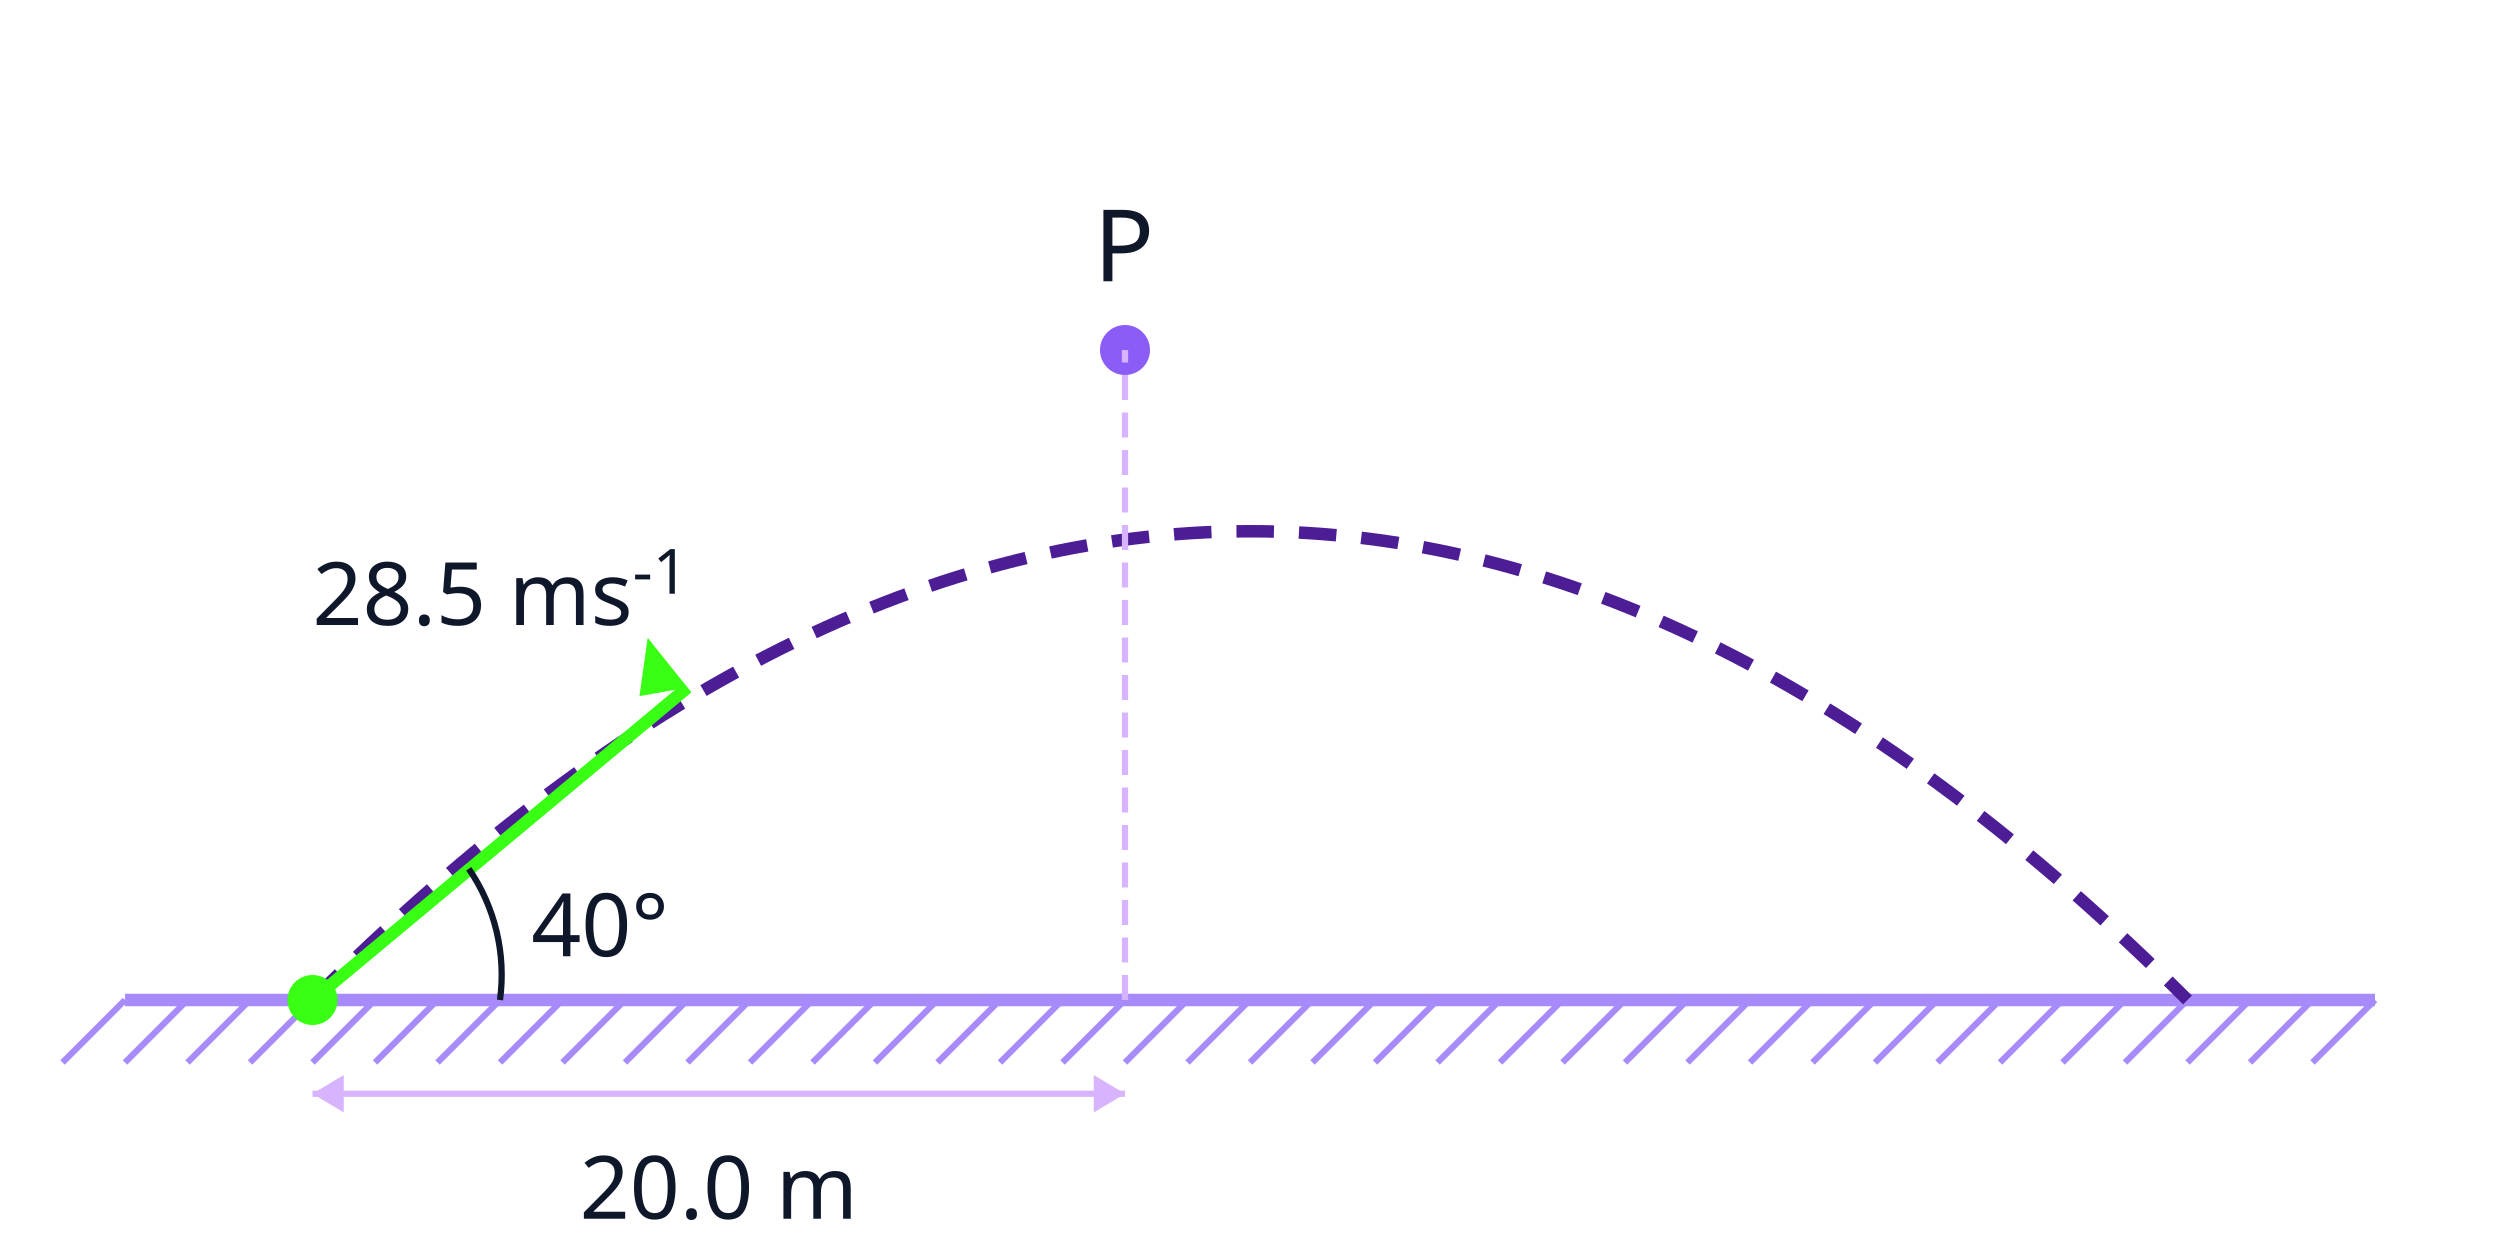
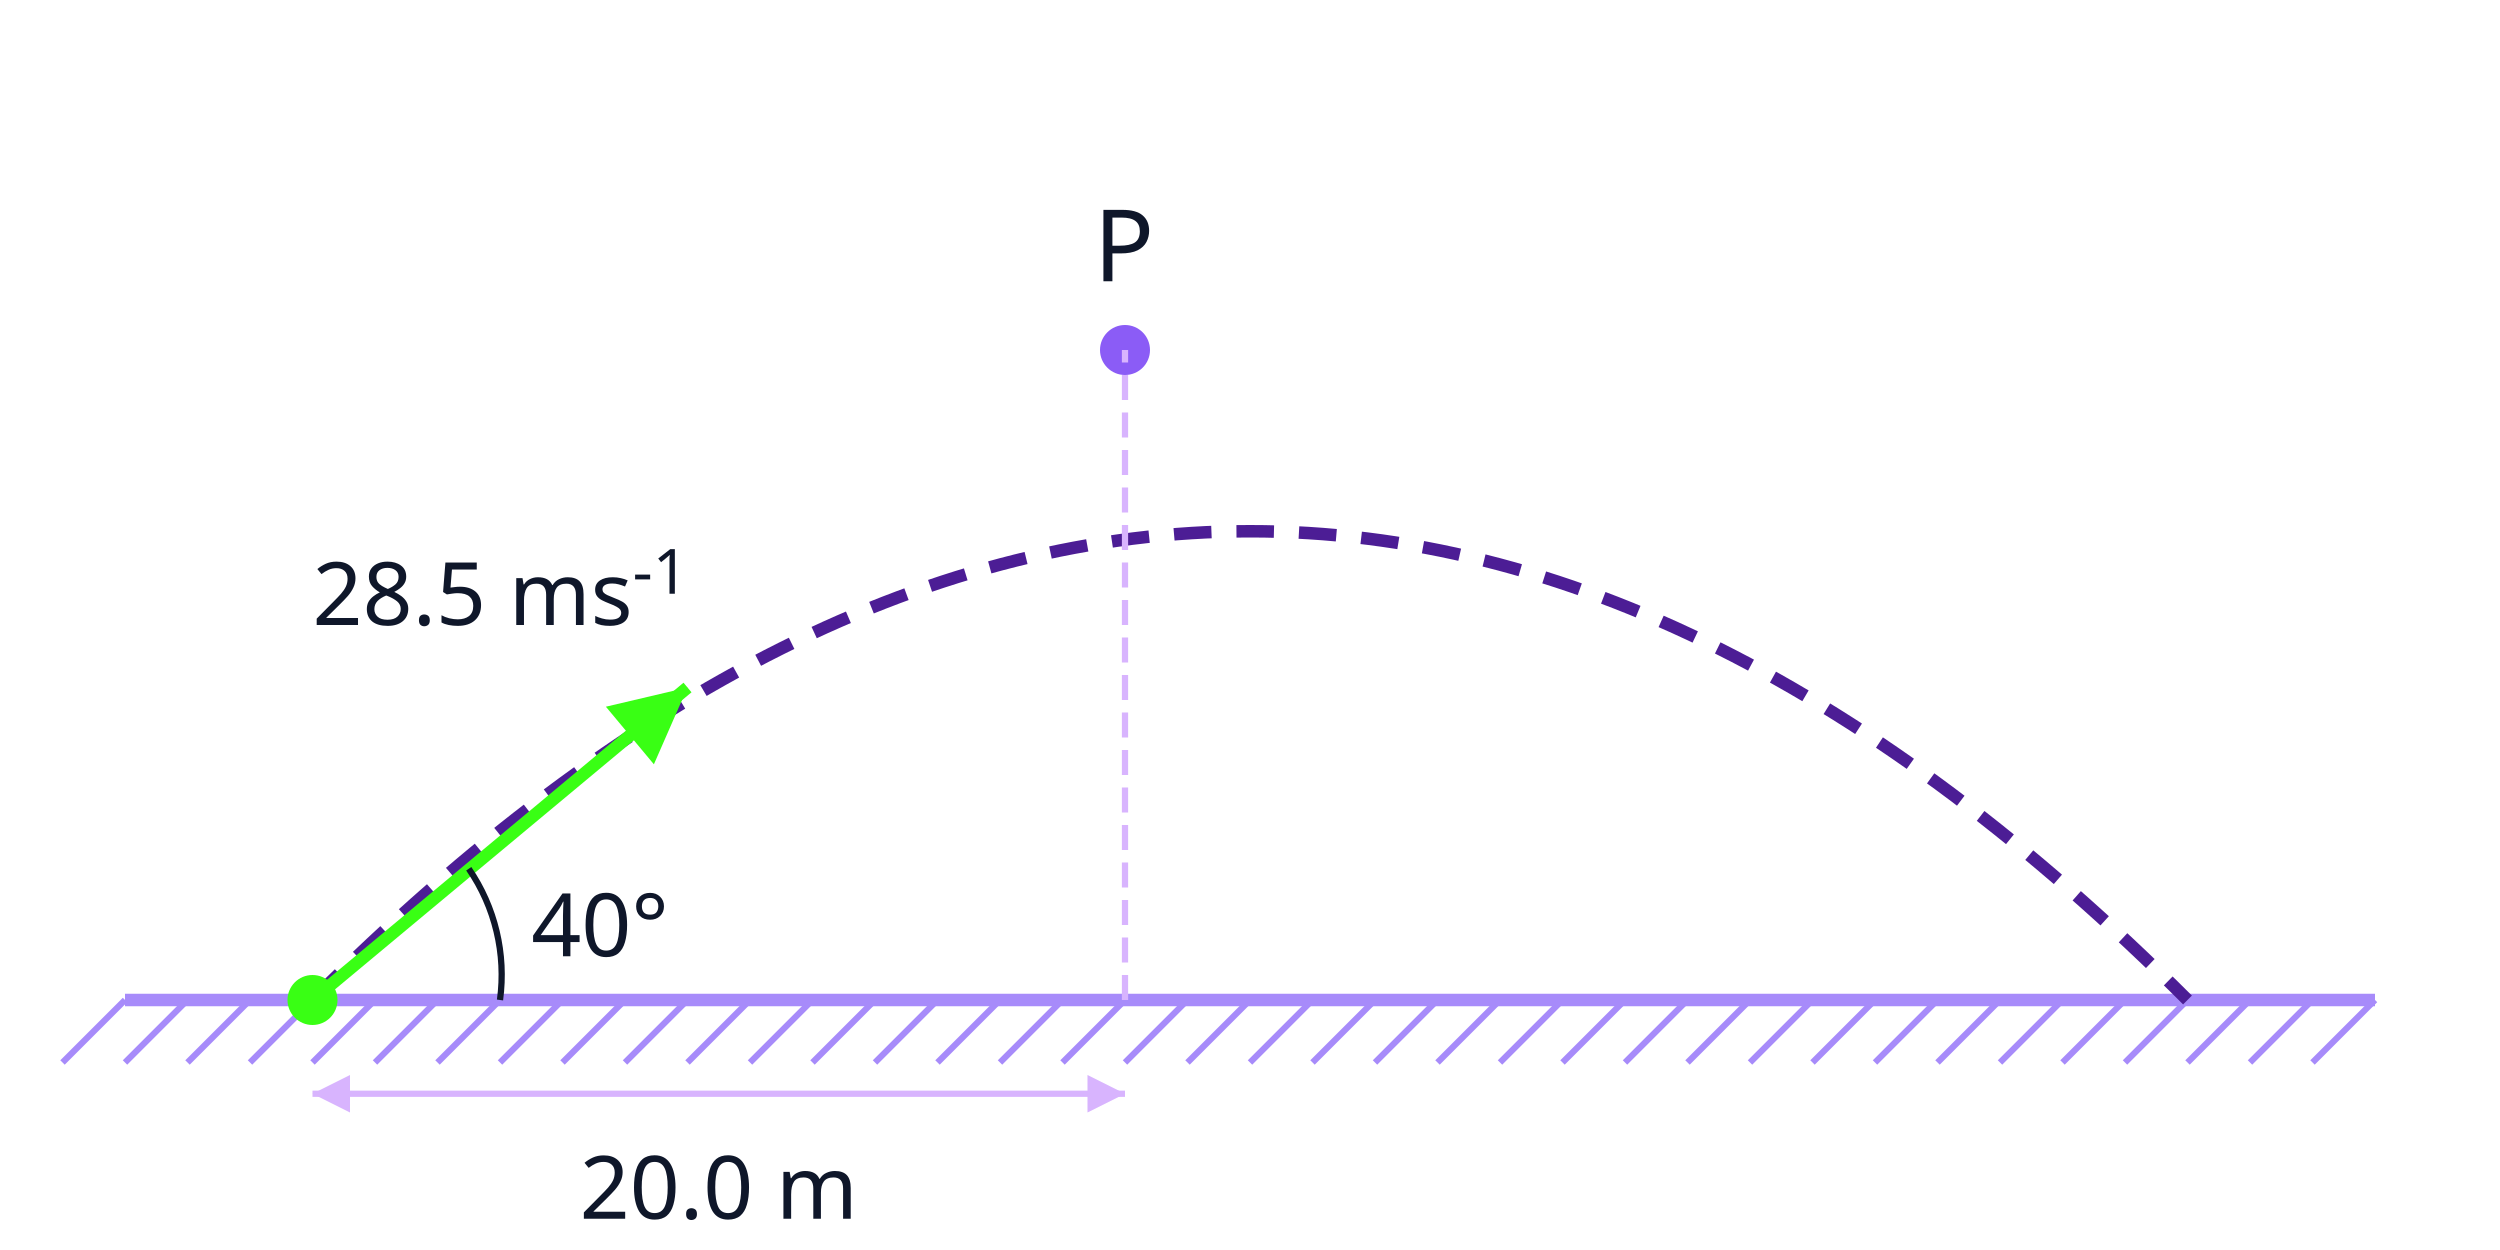
<svg xmlns="http://www.w3.org/2000/svg" width="400" height="200" style="background-color: transparent; font-family: sans-serif;">
+   <defs>
+     <marker id="arrow" viewBox="0 0 10 10" refX="10" refY="5" markerWidth="6" markerHeight="6" orient="auto-start-reverse">
+       <path d="M 0 0 L 10 5 L 0 10 z" fill="#39ff14" />
+     </marker>
+     <marker id="arrow-dim" viewBox="0 0 10 10" refX="10" refY="5" markerWidth="6" markerHeight="6" orient="auto-start-reverse">
+       <path d="M 0 0 L 10 5 L 0 10 z" fill="#d8b4fe" />
+     </marker>
+   </defs>
  <line x1="20" y1="160" x2="380" y2="160" stroke="#a78bfa" stroke-width="2" />
  <path d="M 20 160 L 10 170 M 30 160 L 20 170 M 40 160 L 30 170 M 50 160 L 40 170 M 60 160 L 50 170 M 70 160 L 60 170 M 80 160 L 70 170 M 90 160 L 80 170 M 100 160 L 90 170 M 110 160 L 100 170 M 120 160 L 110 170 M 130 160 L 120 170 M 140 160 L 130 170 M 150 160 L 140 170 M 160 160 L 150 170 M 170 160 L 160 170 M 180 160 L 170 170 M 190 160 L 180 170 M 200 160 L 190 170 M 210 160 L 200 170 M 220 160 L 210 170 M 230 160 L 220 170 M 240 160 L 230 170 M 250 160 L 240 170 M 260 160 L 250 170 M 270 160 L 260 170 M 280 160 L 270 170 M 290 160 L 280 170 M 300 160 L 290 170 M 310 160 L 300 170 M 320 160 L 310 170 M 330 160 L 320 170 M 340 160 L 330 170 M 350 160 L 340 170 M 360 160 L 350 170 M 370 160 L 360 170 M 380 160 L 370 170" stroke="#a78bfa" stroke-width="1" />
  <path d="M 50 160 Q 200 10 350 160" fill="none" stroke="#4c1d95" stroke-width="2" stroke-dasharray="6,4" />
  <circle cx="50" cy="160" r="4" fill="#39ff14" />
-   <line x1="50" y1="160" x2="110" y2="110" stroke="#39ff14" stroke-width="2" />
-   <polygon points="110,110 105,116 100,108" fill="#39ff14" transform="rotate(40 110 110)" />
+   <line x1="50" y1="160" x2="110" y2="110" stroke="#39ff14" stroke-width="2" marker-end="url(#arrow)" />
  <text x="50" y="100" fill="#0f172a" font-size="14">28.5 ms<tspan dy="-5" font-size="10">-1</tspan>
  </text>
  <path d="M 80 160 A 30 30 0 0 0 75 139" fill="none" stroke="#0f172a" stroke-width="1" />
  <text x="85" y="153" fill="#0f172a" font-size="14">40°</text>
  <circle cx="180" cy="56" r="4" fill="#8b5cf6" />
  <text x="175" y="45" fill="#0f172a" font-size="16">P</text>
  <line x1="180" y1="160" x2="180" y2="56" stroke="#d8b4fe" stroke-width="1" stroke-dasharray="4,2" />
-   <line x1="50" y1="175" x2="180" y2="175" stroke="#d8b4fe" stroke-width="1" />
-   <polygon points="50,175 55,172 55,178" fill="#d8b4fe" />
-   <polygon points="180,175 175,172 175,178" fill="#d8b4fe" />
+   <line x1="50" y1="175" x2="180" y2="175" stroke="#d8b4fe" stroke-width="1" marker-start="url(#arrow-dim)" marker-end="url(#arrow-dim)" />
  <text x="115" y="195" fill="#0f172a" font-size="14" text-anchor="middle">20.0 m</text>
</svg>
